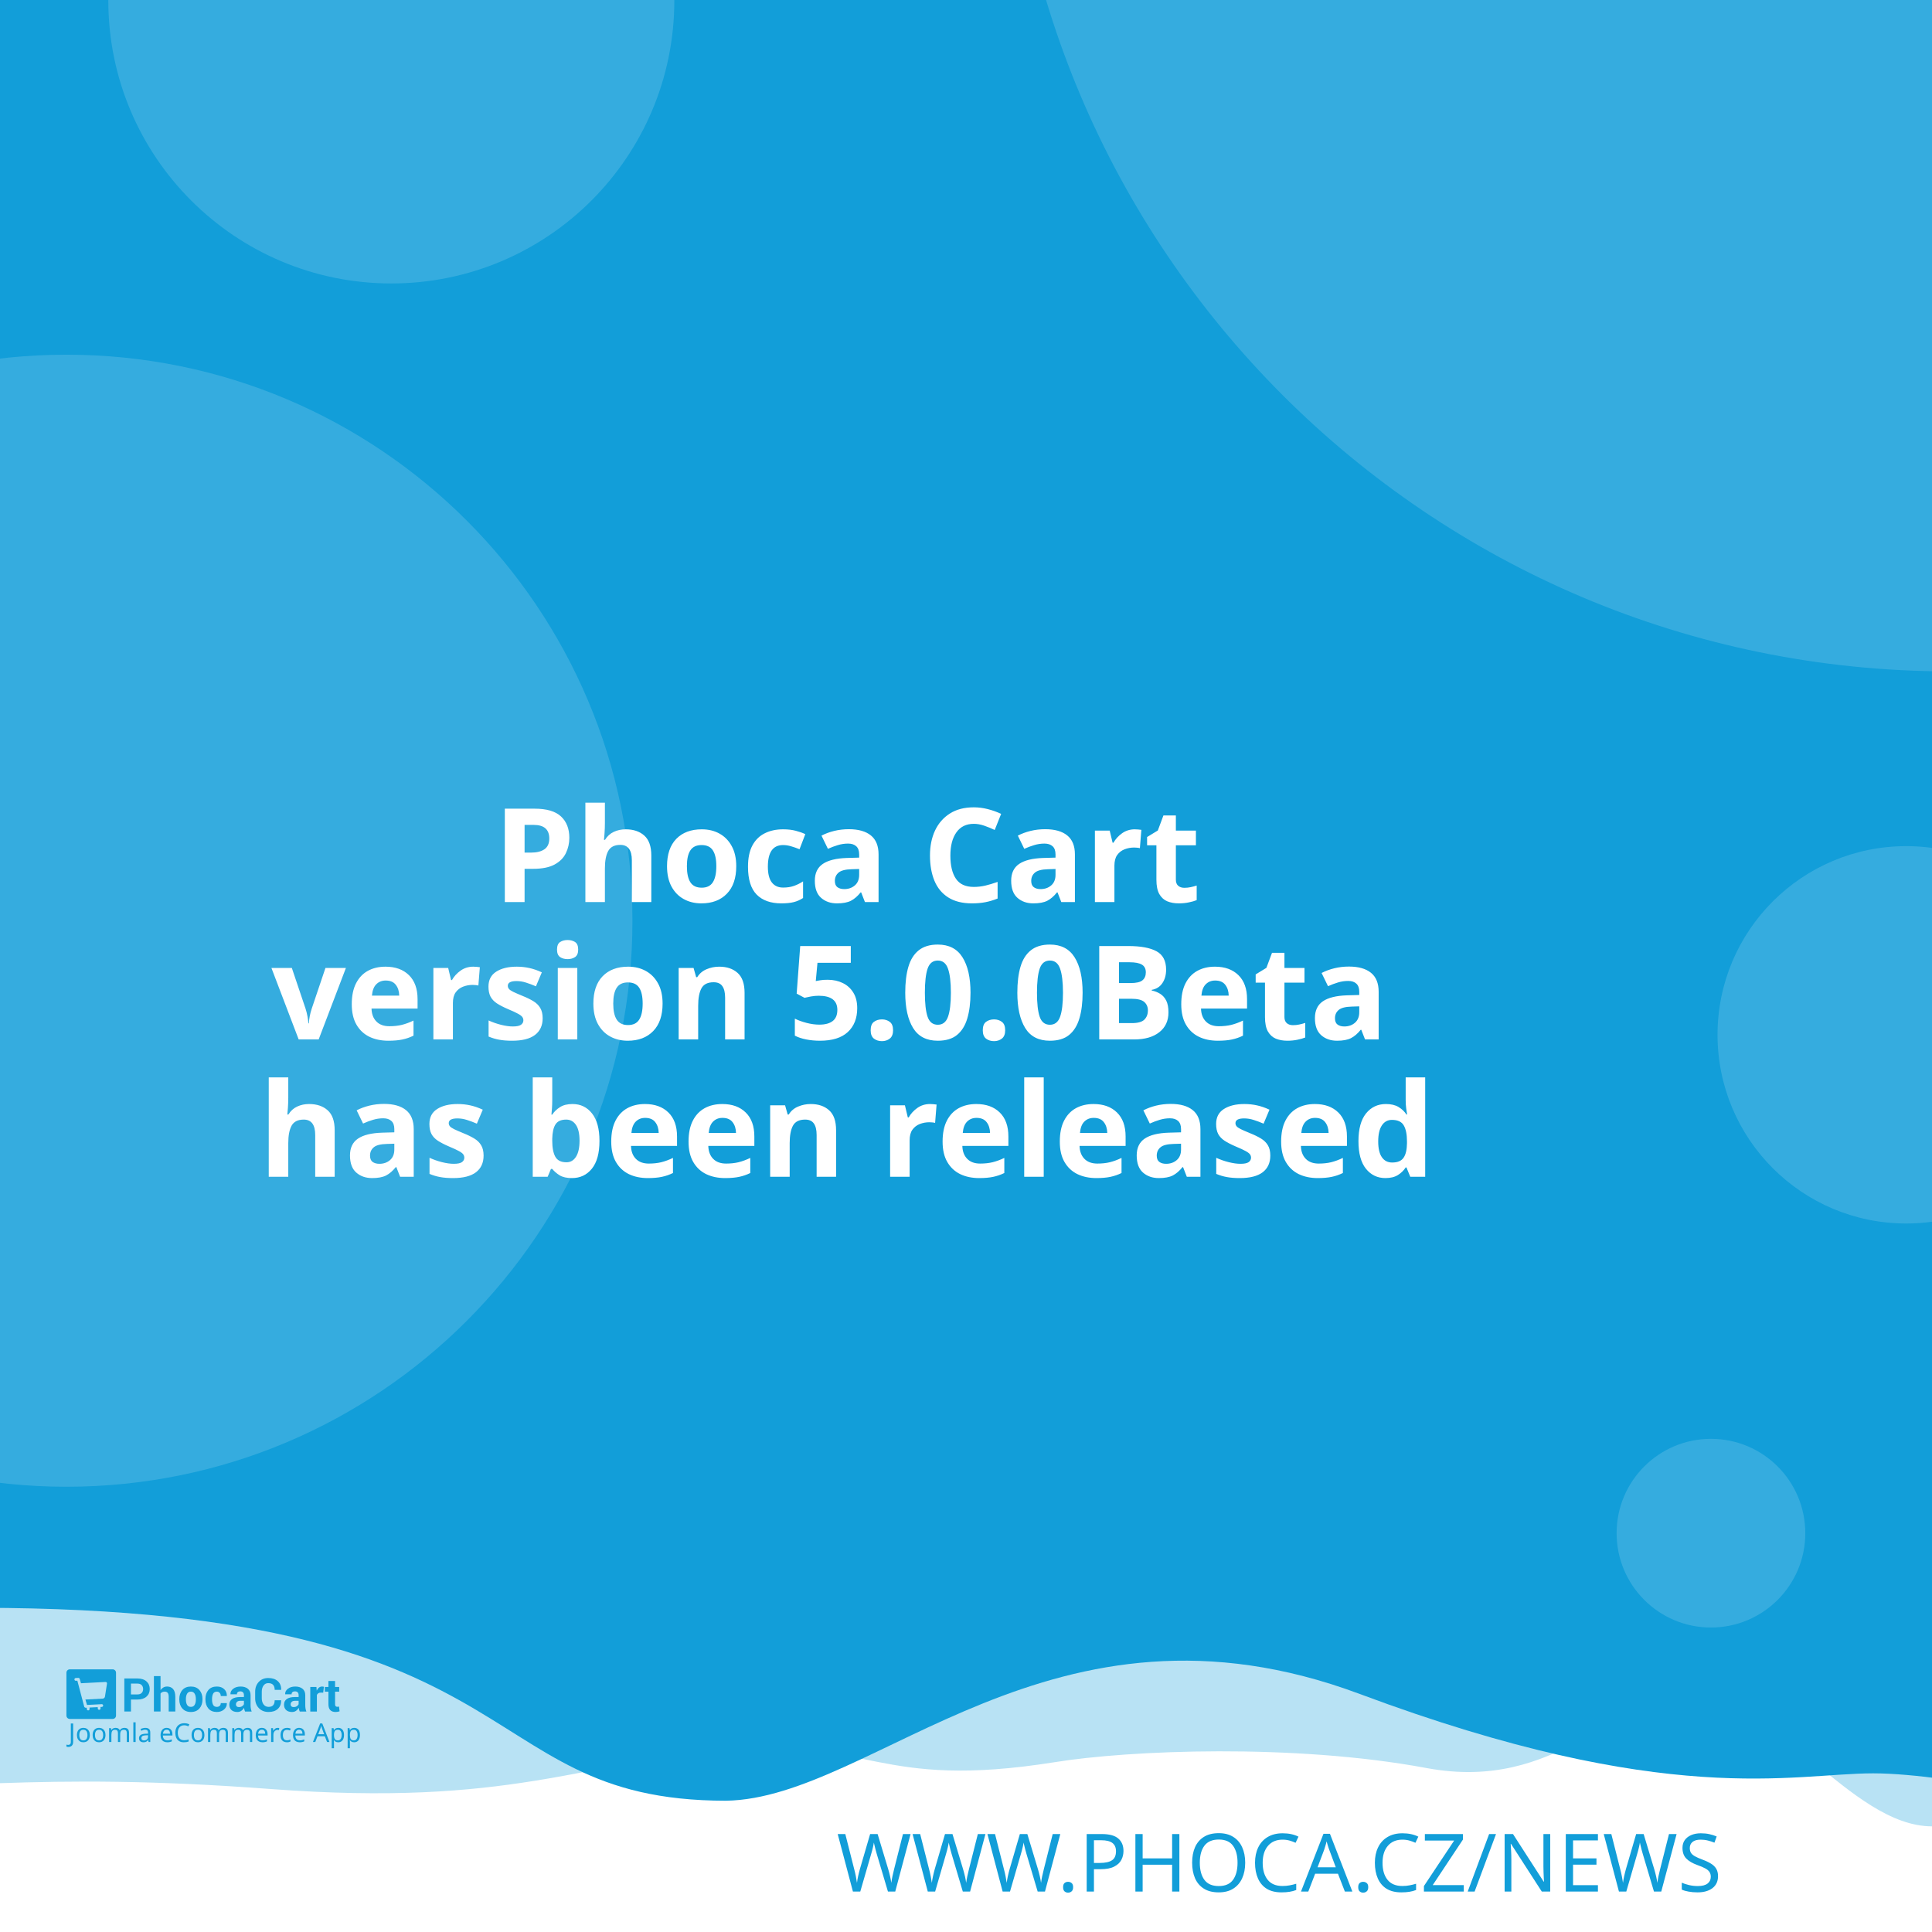
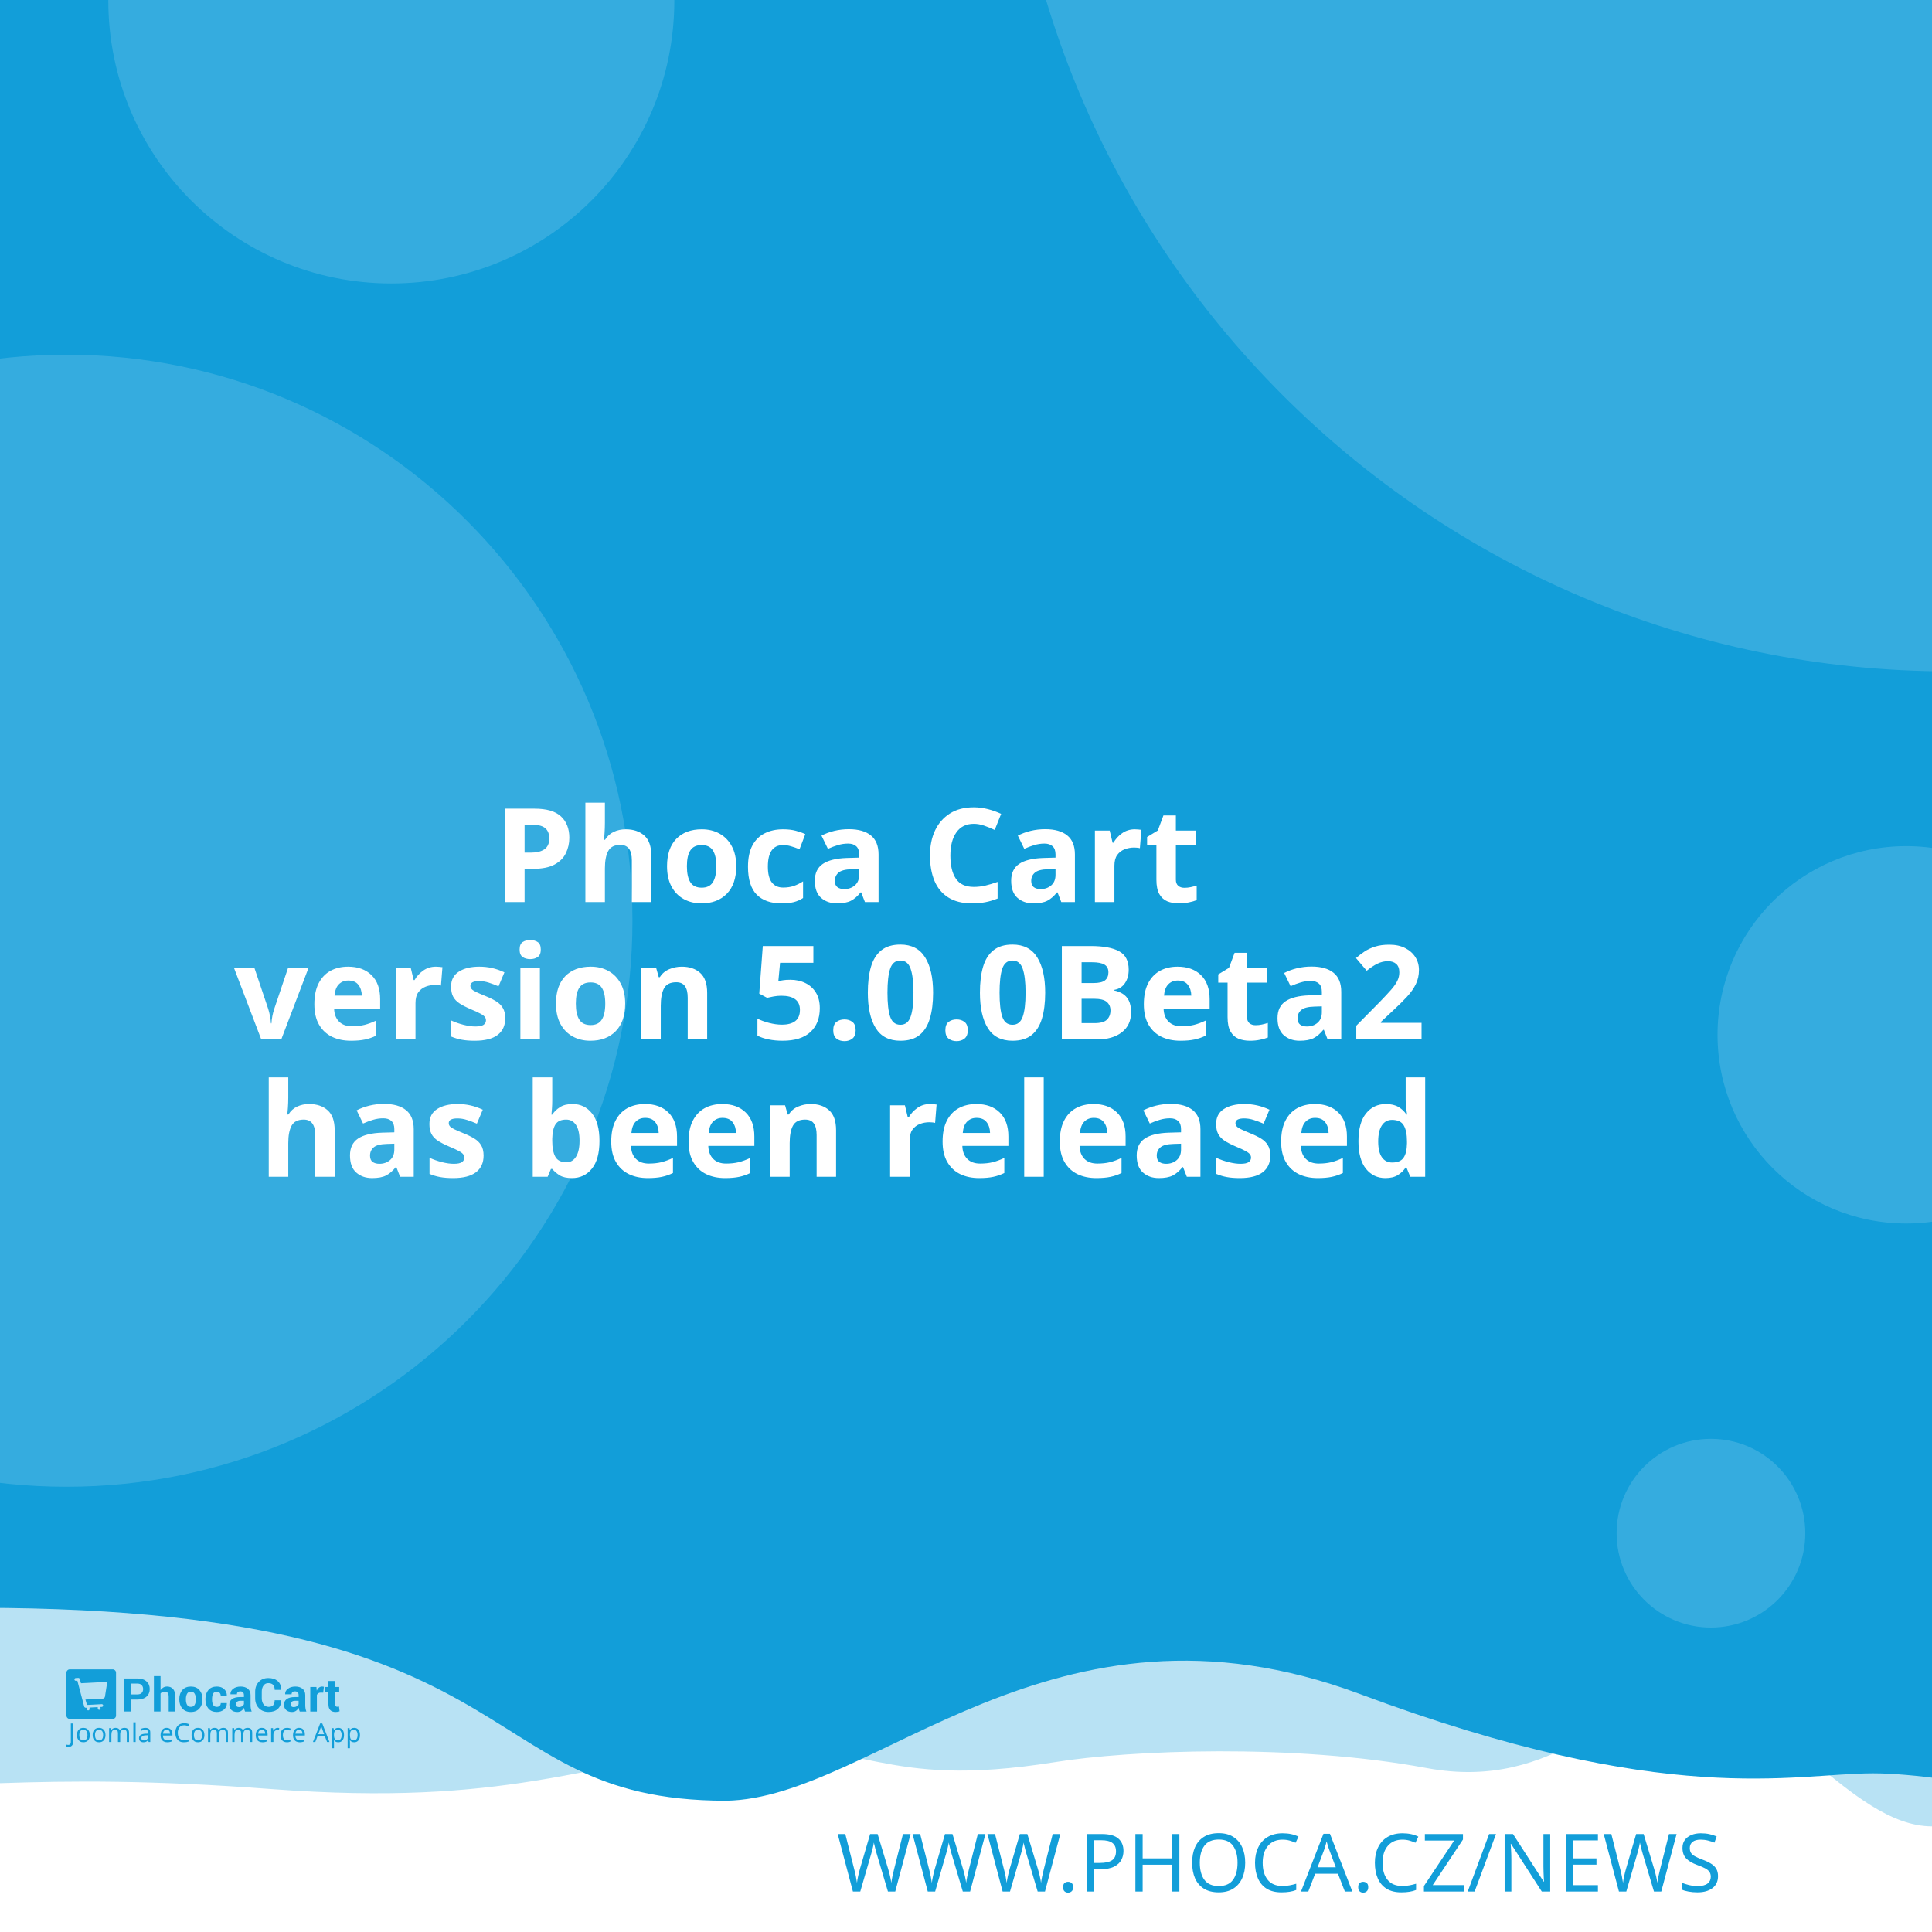
<svg xmlns="http://www.w3.org/2000/svg" width="512" height="512" viewBox="0 0 512 512" version="1.1" id="svg5">
  <defs id="defs2" />
  <g id="layer1">
    <path d="m -288.549,96.962 a 6.384,6.384 0 0 0 -6.384,6.384 v 81.087 a 6.384,6.384 0 0 0 6.384,6.384 h 81.083 a 6.384,6.384 0 0 0 6.384,-6.384 v -81.087 a 6.384,6.384 0 0 0 -6.384,-6.384 z m 16.084,16.188 c 0.591,-0.033 1.134,0.125 1.642,0.482 0.508,0.359 0.842,0.809 1.006,1.355 l 2.415,8.308 46.517,-2.44 c 0.829,-0.043 1.521,0.245 2.074,0.86 0.55,0.606 0.769,1.334 0.636,2.174 l -3.898,24.937 c -0.138,0.736 -0.57,1.497 -1.288,2.273 -0.719,0.787 -1.656,1.211 -2.797,1.272 l -32.861,1.721 3.038,10.253 27.775,-1.455 c 0.726,-0.04 1.351,0.178 1.887,0.648 0.523,0.483 0.803,1.086 0.844,1.812 0.038,0.726 -0.178,1.352 -0.648,1.887 -0.483,0.525 -1.086,0.806 -1.812,0.844 l -2.597,0.137 0.137,2.593 c 0.038,0.729 -0.178,1.356 -0.661,1.879 -0.472,0.535 -1.071,0.819 -1.8,0.856 -0.726,0.038 -1.353,-0.178 -1.879,-0.661 -0.535,-0.472 -0.814,-1.073 -0.852,-1.8 l -0.137,-2.593 -15.573,0.81 0.133,2.597 c 0.038,0.729 -0.176,1.356 -0.648,1.879 -0.483,0.535 -1.086,0.818 -1.812,0.856 -0.726,0.04 -1.352,-0.178 -1.887,-0.661 -0.525,-0.472 -0.806,-1.073 -0.844,-1.8 l -0.137,-2.597 -1.608,0.083 c -0.623,0.033 -1.193,-0.112 -1.721,-0.428 -0.515,-0.317 -0.883,-0.632 -1.11,-0.931 l -0.287,-0.507 -13.05,-49.343 -2.805,0.146 c -0.696,0.038 -1.312,-0.181 -1.858,-0.661 -0.545,-0.472 -0.835,-1.069 -0.873,-1.795 -0.038,-0.729 0.186,-1.353 0.682,-1.879 0.493,-0.535 1.083,-0.818 1.779,-0.856 z" style="fill:#ffffff;stroke-width:1;paint-order:stroke fill markers" id="path400" />
    <rect style="opacity:1;fill:#ffffff;stroke-width:5;stroke-linejoin:round;paint-order:stroke fill markers" id="rect723" width="512" height="512" x="0" y="0" />
    <path id="rect4460" style="opacity:0.3;fill:#129ed9;fill-opacity:1;stroke-width:5;stroke-linejoin:round;paint-order:stroke fill markers" d="M -256,4 H 768 v 480 c 0,0 -42.667,-10 -64,-10 -21.333,0 -42.408,10 -64,10 -21.592,0 -42.667,-10 -64,-10 -21.333,0 -42.408,10 -64,10 -21.592,0 -41.887,-34.701 -63.221,-34.701 -21.333,0 -35.645,25.795 -70.761,19.246 -35.116,-6.549 -78.862,-4.741 -98.515,-1.547 -47.289,7.533 -49.247,-6.724 -87.369,-3.311 -38.122,3.413 -56.921,15.193 -120.307,10.429 -63.387,-4.764 -84.091,0.698 -135.827,-0.116 -21.333,0 -42.408,10 -64,10 -21.592,0 -42.667,-10 -64,-10 -21.333,0 -64,10 -64,10 z" />
    <path id="rect4460-5" style="fill:#129ed9;fill-opacity:1;stroke-width:5;stroke-linejoin:round;paint-order:stroke fill markers" d="M -316,4.9999998e-7 H 708 V 480 c 0,0 -42.667,-10 -64,-10 -21.333,0 -42.408,10 -64,10 -21.592,0 -62.256,-10.048 -83.59,-10.048 -21.333,0 -54.449,9.448 -136.059,-21.03 -81.61,-30.478 -128.583,27.669 -167.971,28.291 -70.795,-0.042 -47.303,-54.288 -212.561,-50.983 C -185.439,429.534 -38.408,480 -60,480 c -21.592,0 -42.667,-10 -64,-10 -21.333,0 -42.408,10 -64,10 -21.592,0 -42.667,-10 -64,-10 -21.333,0 -64,10 -64,10 z" />
    <text xml:space="preserve" style="font-style:normal;font-weight:normal;font-size:21.333px;line-height:1.25;font-family:sans-serif;fill:#129ed9;fill-opacity:1;stroke:none" x="484.042" y="501.277" id="text2910-3-7">
      <tspan id="tspan2908-6-5" x="484.042" y="501.277" style="font-style:normal;font-variant:normal;font-weight:300;font-stretch:normal;font-size:21.333px;font-family:Montserrat;-inkscape-font-specification:'Montserrat Light';text-align:end;text-anchor:end;fill:#129ed9;fill-opacity:1">WWW.PHOCA.CZ/NEWS</tspan>
    </text>
    <text xml:space="preserve" style="font-style:normal;font-variant:normal;font-weight:600;font-stretch:normal;font-size:34.667px;line-height:1.05;font-family:Rubik;-inkscape-font-specification:'Rubik Semi-Bold';fill:#ffffff;fill-opacity:1;stroke:none" x="256" y="165" id="text11252">
      <tspan x="256" y="165" id="tspan403" style="text-align:center;text-anchor:middle" />
      <tspan x="256" y="202.659" style="font-size:34.667px;text-align:center;text-anchor:middle" id="tspan442" />
      <tspan x="256" y="239.059" style="font-size:34.667px;text-align:center;text-anchor:middle" id="tspan444">Phoca Cart</tspan>
-       <tspan x="256" y="275.459" id="tspan1992" style="font-size:34.667px;text-align:center;text-anchor:middle">version 5.0.0Beta
+       <tspan x="256" y="275.459" id="tspan1992" style="font-size:34.667px;text-align:center;text-anchor:middle">version 5.0.0Beta2
</tspan>
      <tspan x="256" y="311.859" id="tspan2906" style="font-size:34.667px;text-align:center;text-anchor:middle">has been released</tspan>
      <tspan x="256" y="348.259" id="tspan1994" style="font-size:34.667px" />
    </text>
    <circle style="opacity:0.15;fill:#ffffff;fill-opacity:1;stroke-width:5;stroke-linejoin:round;paint-order:stroke fill markers" id="path8376" cx="516.67" cy="-72.081" r="250" />
    <circle style="opacity:0.15;fill:#ffffff;fill-opacity:1;stroke-width:5;stroke-linejoin:round;paint-order:stroke fill markers" id="path8376-9" cx="17.604" cy="244" r="150" />
    <circle style="opacity:0.15;fill:#ffffff;fill-opacity:1;stroke-width:5;stroke-linejoin:round;paint-order:stroke fill markers" id="path8376-6" cx="103.704" cy="0.117" r="75" />
    <circle style="opacity:0.15;fill:#ffffff;fill-opacity:1;stroke-width:5;stroke-linejoin:round;paint-order:stroke fill markers" id="path8376-6-2" cx="505.168" cy="274.238" r="50" />
    <g id="g8950" transform="matrix(0.298069,0,0,0.298069,107.3348,335.2596)" style="fill:#129ed9;fill-opacity:1;stroke-width:3.355">
      <g id="g895" transform="translate(-301.0409,359.4151)" style="fill:#129ed9;fill-opacity:1;stroke-width:3.355">
        <g transform="matrix(1.3333,0,0,-1.3333,-75.59,850.15)" fill="#ffffff" image-rendering="optimizeQuality" id="g280" style="clip-rule:evenodd;fill:#129ed9;fill-opacity:1;stroke-width:8.934;shape-rendering:geometricPrecision">
          <path d="m 99.728,617.49 v -7.994 h -4.423 v 22.031 h 8.784 c 2.532,0 4.527,-0.646 5.979,-1.937 1.452,-1.291 2.181,-2.99 2.181,-5.097 0,-2.107 -0.729,-3.801 -2.181,-5.082 -1.452,-1.281 -3.446,-1.921 -5.979,-1.921 z m 0,3.408 h 4.361 c 1.23,0 2.165,0.336 2.801,1.002 0.635,0.671 0.951,1.523 0.951,2.561 0,1.059 -0.315,1.932 -0.946,2.623 -0.63,0.687 -1.566,1.033 -2.806,1.033 H 99.728 Z" id="path262" style="fill:#129ed9;fill-opacity:1;stroke-width:3.355" />
          <path d="m 119.45,623.79 c 0.517,0.749 1.147,1.327 1.891,1.746 0.749,0.418 1.576,0.63 2.485,0.63 1.705,0 3.043,-0.568 4.02,-1.704 0.971,-1.131 1.457,-2.887 1.457,-5.252 v -9.714 h -4.418 v 9.76 c 0,1.276 -0.227,2.174 -0.677,2.706 -0.445,0.532 -1.116,0.795 -2.005,0.795 -0.605,0 -1.137,-0.108 -1.602,-0.325 -0.465,-0.217 -0.847,-0.522 -1.152,-0.919 v -12.017 h -4.418 v 23.611 h 4.418 z" id="path264" style="fill:#129ed9;fill-opacity:1;stroke-width:3.355" />
          <path d="m 131.96,617.83 c 0,2.438 0.682,4.436 2.046,5.996 1.359,1.554 3.25,2.334 5.663,2.334 2.418,0 4.315,-0.774 5.689,-2.329 1.375,-1.549 2.062,-3.553 2.062,-6.001 v -0.32 c 0,-2.458 -0.687,-4.462 -2.051,-6.011 -1.369,-1.544 -3.261,-2.319 -5.674,-2.319 -2.418,0 -4.315,0.775 -5.684,2.319 -1.364,1.549 -2.051,3.553 -2.051,6.011 z m 4.408,-0.31 c 0,-1.487 0.264,-2.68 0.785,-3.584 0.527,-0.899 1.375,-1.348 2.542,-1.348 1.142,0 1.979,0.454 2.506,1.358 0.532,0.904 0.796,2.097 0.796,3.574 v 0.315 c 0,1.446 -0.269,2.629 -0.801,3.542 -0.537,0.914 -1.38,1.374 -2.527,1.374 -1.142,0 -1.979,-0.46 -2.506,-1.379 -0.532,-0.919 -0.796,-2.102 -0.796,-3.537 z" id="path266" style="fill:#129ed9;fill-opacity:1;stroke-width:3.355" />
          <path d="m 157.01,612.59 c 0.79,0 1.421,0.227 1.891,0.682 0.475,0.454 0.713,1.064 0.713,1.828 h 4.015 l 0.041,-0.093 c 0.041,-1.653 -0.579,-3.037 -1.871,-4.152 -1.287,-1.116 -2.883,-1.673 -4.79,-1.673 -2.439,0 -4.325,0.769 -5.648,2.314 -1.318,1.544 -1.979,3.522 -1.979,5.944 v 0.449 c 0,2.412 0.656,4.395 1.974,5.944 1.317,1.554 3.198,2.329 5.638,2.329 2.02,0 3.648,-0.573 4.883,-1.725 1.235,-1.151 1.835,-2.664 1.793,-4.539 l -0.031,-0.088 h -4.026 c 0,0.842 -0.233,1.544 -0.698,2.107 -0.46,0.558 -1.101,0.837 -1.922,0.837 -1.168,0 -1.995,-0.454 -2.475,-1.358 -0.476,-0.904 -0.718,-2.071 -0.718,-3.496 v -0.454 c 0,-1.456 0.243,-2.628 0.718,-3.522 0.48,-0.888 1.312,-1.332 2.491,-1.332" id="path268" style="fill:#129ed9;fill-opacity:1;stroke-width:3.355" />
          <path d="m 175.8,609.49 c -0.165,0.372 -0.305,0.764 -0.419,1.183 -0.119,0.413 -0.202,0.837 -0.248,1.27 -0.455,-0.8 -1.054,-1.456 -1.798,-1.978 -0.739,-0.521 -1.628,-0.785 -2.656,-0.785 -1.715,0 -3.038,0.439 -3.963,1.322 -0.93,0.883 -1.395,2.086 -1.395,3.604 0,1.606 0.62,2.845 1.855,3.729 1.235,0.883 3.038,1.322 5.41,1.322 h 2.47 v 1.301 c 0,0.785 -0.207,1.394 -0.62,1.828 -0.413,0.434 -1.023,0.651 -1.834,0.651 -0.713,0 -1.266,-0.175 -1.653,-0.522 -0.393,-0.346 -0.584,-0.826 -0.584,-1.446 l -4.268,0.016 -0.016,0.093 c -0.072,1.379 0.527,2.572 1.798,3.579 1.271,1.002 2.946,1.503 5.013,1.503 1.958,0 3.545,-0.496 4.769,-1.492 1.22,-0.992 1.829,-2.406 1.829,-4.24 v -6.76 c 0,-0.769 0.062,-1.492 0.176,-2.164 0.119,-0.676 0.299,-1.348 0.553,-2.014 z m -4.046,2.943 c 0.78,0 1.468,0.191 2.077,0.574 0.605,0.382 1.013,0.826 1.225,1.332 v 2.308 h -2.47 c -0.935,0 -1.648,-0.232 -2.134,-0.702 -0.481,-0.47 -0.724,-1.033 -0.724,-1.699 0,-0.542 0.181,-0.981 0.542,-1.312 0.367,-0.336 0.858,-0.501 1.483,-0.501" id="path270" style="fill:#129ed9;fill-opacity:1;stroke-width:3.355" />
          <path d="m 199.84,617.01 0.031,-0.088 c 0.041,-2.37 -0.682,-4.25 -2.17,-5.645 -1.488,-1.394 -3.555,-2.091 -6.201,-2.091 -2.656,0 -4.811,0.852 -6.464,2.556 -1.653,1.704 -2.486,3.894 -2.486,6.579 v 4.369 c 0,2.67 0.812,4.86 2.424,6.574 1.617,1.715 3.715,2.572 6.299,2.572 2.723,0 4.852,-0.697 6.386,-2.097 1.535,-1.399 2.284,-3.305 2.243,-5.717 l -0.031,-0.088 h -4.299 c 0,1.451 -0.346,2.561 -1.044,3.336 -0.698,0.769 -1.783,1.157 -3.255,1.157 -1.323,0 -2.372,-0.537 -3.147,-1.606 -0.78,-1.074 -1.168,-2.438 -1.168,-4.1 v -4.39 c 0,-1.683 0.408,-3.057 1.225,-4.131 0.822,-1.069 1.922,-1.606 3.317,-1.606 1.38,0 2.403,0.372 3.064,1.11 0.661,0.744 0.992,1.844 0.992,3.305 z" id="path272" style="fill:#129ed9;fill-opacity:1;stroke-width:3.355" />
          <path d="m 212.27,609.49 c -0.165,0.372 -0.305,0.764 -0.419,1.183 -0.119,0.413 -0.202,0.837 -0.248,1.27 -0.455,-0.8 -1.054,-1.456 -1.798,-1.978 -0.739,-0.521 -1.628,-0.785 -2.656,-0.785 -1.716,0 -3.038,0.439 -3.963,1.322 -0.93,0.883 -1.395,2.086 -1.395,3.604 0,1.606 0.62,2.845 1.855,3.729 1.235,0.883 3.039,1.322 5.41,1.322 h 2.47 v 1.301 c 0,0.785 -0.207,1.394 -0.62,1.828 -0.413,0.434 -1.023,0.651 -1.834,0.651 -0.713,0 -1.266,-0.175 -1.654,-0.522 -0.393,-0.346 -0.584,-0.826 -0.584,-1.446 l -4.268,0.016 -0.016,0.093 c -0.072,1.379 0.527,2.572 1.798,3.579 1.271,1.002 2.945,1.503 5.013,1.503 1.958,0 3.545,-0.496 4.769,-1.492 1.22,-0.992 1.829,-2.406 1.829,-4.24 v -6.76 c 0,-0.769 0.062,-1.492 0.176,-2.164 0.119,-0.676 0.3,-1.348 0.553,-2.014 z m -4.046,2.943 c 0.78,0 1.468,0.191 2.077,0.574 0.605,0.382 1.013,0.826 1.224,1.332 v 2.308 h -2.47 c -0.935,0 -1.649,-0.232 -2.134,-0.702 -0.481,-0.47 -0.723,-1.033 -0.723,-1.699 0,-0.542 0.181,-0.981 0.542,-1.312 0.367,-0.336 0.858,-0.501 1.483,-0.501" id="path274" style="fill:#129ed9;fill-opacity:1;stroke-width:3.355" />
          <path d="m 227.92,622.06 -1.617,0.046 c -0.656,0 -1.199,-0.134 -1.623,-0.408 -0.423,-0.274 -0.744,-0.656 -0.966,-1.152 v -11.052 h -4.408 v 16.36 h 4.103 l 0.196,-2.422 c 0.382,0.857 0.883,1.528 1.494,2.009 0.61,0.48 1.312,0.723 2.108,0.723 0.223,0 0.429,-0.015 0.615,-0.052 0.186,-0.036 0.377,-0.077 0.568,-0.129 z" id="path276" style="fill:#129ed9;fill-opacity:1;stroke-width:3.355" />
          <path d="m 235.83,629.86 v -4.007 h 2.754 v -3.099 H 235.83 v -8.33 c 0,-0.635 0.129,-1.09 0.393,-1.363 0.263,-0.274 0.615,-0.408 1.059,-0.408 0.232,0 0.434,0.01 0.599,0.036 0.166,0.026 0.362,0.072 0.579,0.129 l 0.383,-3.181 c -0.445,-0.155 -0.878,-0.268 -1.302,-0.341 -0.424,-0.078 -0.884,-0.114 -1.38,-0.114 -1.524,0 -2.697,0.418 -3.519,1.255 -0.822,0.837 -1.235,2.159 -1.235,3.977 v 8.34 h -2.392 v 3.099 h 2.392 v 4.007 z" id="path278" style="fill:#129ed9;fill-opacity:1;stroke-width:3.355" />
        </g>
        <g fill="#ffffff" fill-rule="evenodd" image-rendering="optimizeQuality" stroke-width="1.934" aria-label="Joomla eCommerce App" id="g318" style="clip-rule:evenodd;fill:#129ed9;fill-opacity:1;shape-rendering:geometricPrecision">
          <path d="M 1.704,69 Q 1.151,69 0.736,68.908 0.321,68.839 -0.002,68.7 v -1.752 q 0.369,0.092 0.784,0.161 0.415,0.069 0.876,0.069 0.576,0 1.083,-0.231 0.53,-0.231 0.853,-0.807 0.323,-0.576 0.323,-1.614 v -16.368 h 2.075 v 16.206 q 0,2.374 -1.176,3.504 -1.176,1.13 -3.112,1.13 z" id="path282" style="fill:#129ed9;fill-opacity:1;stroke-width:1.934" />
          <path d="m 20.792,58.419 q 0,3.066 -1.568,4.749 -1.545,1.683 -4.196,1.683 -1.637,0 -2.928,-0.738 -1.268,-0.761 -2.006,-2.19 -0.738,-1.452 -0.738,-3.504 0,-3.066 1.545,-4.726 1.545,-1.66 4.196,-1.66 1.683,0 2.951,0.761 1.291,0.738 2.006,2.167 0.738,1.406 0.738,3.458 z m -9.336,0 q 0,2.19 0.853,3.481 0.876,1.268 2.766,1.268 1.867,0 2.743,-1.268 0.876,-1.291 0.876,-3.481 0,-2.19 -0.876,-3.435 -0.876,-1.245 -2.766,-1.245 -1.89,0 -2.743,1.245 -0.853,1.245 -0.853,3.435 z" id="path284" style="fill:#129ed9;fill-opacity:1;stroke-width:1.934" />
          <path d="m 34.739,58.419 q 0,3.066 -1.568,4.749 -1.545,1.683 -4.196,1.683 -1.637,0 -2.928,-0.738 -1.268,-0.761 -2.006,-2.19 -0.738,-1.452 -0.738,-3.504 0,-3.066 1.545,-4.726 1.545,-1.66 4.196,-1.66 1.683,0 2.951,0.761 1.291,0.738 2.006,2.167 0.738,1.406 0.738,3.458 z m -9.336,0 q 0,2.19 0.853,3.481 0.876,1.268 2.766,1.268 1.867,0 2.743,-1.268 0.876,-1.291 0.876,-3.481 0,-2.19 -0.876,-3.435 -0.876,-1.245 -2.766,-1.245 -1.89,0 -2.743,1.245 -0.853,1.245 -0.853,3.435 z" id="path286" style="fill:#129ed9;fill-opacity:1;stroke-width:1.934" />
          <path d="m 51.499,52.033 q 2.098,0 3.135,1.083 1.037,1.06 1.037,3.458 V 64.62 H 53.666 v -7.953 q 0,-2.928 -2.513,-2.928 -1.798,0 -2.582,1.037 -0.761,1.037 -0.761,3.02 V 64.62 h -2.006 v -7.953 q 0,-2.928 -2.536,-2.928 -1.867,0 -2.582,1.153 -0.715,1.153 -0.715,3.32 v 6.409 h -2.029 v -12.356 h 1.637 l 0.3,1.683 h 0.115 q 0.576,-0.968 1.545,-1.429 0.991,-0.484 2.098,-0.484 2.905,0 3.781,2.075 h 0.115 q 0.622,-1.06 1.683,-1.568 1.083,-0.507 2.282,-0.507 z" id="path288" style="fill:#129ed9;fill-opacity:1;stroke-width:1.934" />
          <path d="M 61.527,64.62 H 59.498 V 47.1 h 2.029 z" id="path290" style="fill:#129ed9;fill-opacity:1;stroke-width:1.934" />
          <path d="m 70.126,52.056 q 2.259,0 3.343,0.991 1.083,0.991 1.083,3.158 v 8.414 h -1.475 l -0.392,-1.752 h -0.092 q -0.807,1.014 -1.706,1.498 -0.876,0.484 -2.444,0.484 -1.683,0 -2.789,-0.876 -1.107,-0.899 -1.107,-2.789 0,-1.844 1.452,-2.836 1.452,-1.014 4.472,-1.107 l 2.098,-0.069 v -0.738 q 0,-1.545 -0.669,-2.144 -0.669,-0.599 -1.89,-0.599 -0.968,0 -1.844,0.3 -0.876,0.277 -1.637,0.645 l -0.622,-1.522 q 0.807,-0.438 1.913,-0.738 1.107,-0.323 2.305,-0.323 z m 0.599,6.593 q -2.305,0.092 -3.204,0.738 -0.876,0.645 -0.876,1.821 0,1.037 0.622,1.522 0.645,0.484 1.637,0.484 1.568,0 2.605,-0.853 1.037,-0.876 1.037,-2.674 v -1.107 z" id="path292" style="fill:#129ed9;fill-opacity:1;stroke-width:1.934" />
          <path d="m 89.144,52.033 q 1.591,0 2.72,0.692 1.153,0.692 1.752,1.96 0.622,1.245 0.622,2.928 v 1.222 h -8.46 q 0.046,2.098 1.06,3.204 1.037,1.083 2.882,1.083 1.176,0 2.075,-0.207 0.922,-0.231 1.89,-0.645 v 1.775 q -0.945,0.415 -1.867,0.599 -0.922,0.207 -2.19,0.207 -1.752,0 -3.112,-0.715 -1.337,-0.715 -2.098,-2.121 -0.738,-1.429 -0.738,-3.481 0,-2.029 0.669,-3.481 0.692,-1.452 1.913,-2.236 1.245,-0.784 2.882,-0.784 z m -0.023,1.66 q -1.452,0 -2.305,0.945 -0.83,0.922 -0.991,2.582 h 6.293 q -0.023,-1.568 -0.738,-2.536 -0.715,-0.991 -2.259,-0.991 z" id="path294" style="fill:#129ed9;fill-opacity:1;stroke-width:1.934" />
          <path d="m 104.71,49.751 q -2.651,0 -4.173,1.775 -1.522,1.775 -1.522,4.864 0,3.066 1.406,4.864 1.429,1.775 4.265,1.775 1.083,0 2.052,-0.184 0.968,-0.184 1.89,-0.461 v 1.798 q -0.922,0.346 -1.913,0.507 -0.968,0.161 -2.328,0.161 -2.513,0 -4.196,-1.037 -1.683,-1.037 -2.536,-2.951 -0.83,-1.913 -0.83,-4.495 0,-2.49 0.899,-4.38 0.922,-1.913 2.697,-2.974 1.775,-1.083 4.311,-1.083 2.605,0 4.541,0.968 l -0.83,1.752 q -0.761,-0.346 -1.706,-0.622 -0.922,-0.277 -2.029,-0.277 z" id="path296" style="fill:#129ed9;fill-opacity:1;stroke-width:1.934" />
          <path d="m 122.69,58.419 q 0,3.066 -1.568,4.749 -1.545,1.683 -4.196,1.683 -1.637,0 -2.928,-0.738 -1.268,-0.761 -2.006,-2.19 -0.738,-1.452 -0.738,-3.504 0,-3.066 1.545,-4.726 1.545,-1.66 4.196,-1.66 1.683,0 2.951,0.761 1.291,0.738 2.006,2.167 0.738,1.406 0.738,3.458 z m -9.336,0 q 0,2.19 0.853,3.481 0.876,1.268 2.766,1.268 1.867,0 2.743,-1.268 0.876,-1.291 0.876,-3.481 0,-2.19 -0.876,-3.435 -0.876,-1.245 -2.766,-1.245 -1.89,0 -2.743,1.245 -0.853,1.245 -0.853,3.435 z" id="path298" style="fill:#129ed9;fill-opacity:1;stroke-width:1.934" />
          <path d="m 139.45,52.033 q 2.098,0 3.135,1.083 1.037,1.06 1.037,3.458 V 64.62 h -2.006 v -7.953 q 0,-2.928 -2.513,-2.928 -1.798,0 -2.582,1.037 -0.761,1.037 -0.761,3.02 V 64.62 h -2.006 v -7.953 q 0,-2.928 -2.536,-2.928 -1.867,0 -2.582,1.153 -0.715,1.153 -0.715,3.32 v 6.409 h -2.029 v -12.356 h 1.637 l 0.3,1.683 h 0.115 q 0.576,-0.968 1.545,-1.429 0.991,-0.484 2.098,-0.484 2.905,0 3.781,2.075 h 0.115 q 0.622,-1.06 1.683,-1.568 1.083,-0.507 2.282,-0.507 z" id="path300" style="fill:#129ed9;fill-opacity:1;stroke-width:1.934" />
          <path d="m 161,52.033 q 2.098,0 3.135,1.083 1.037,1.06 1.037,3.458 V 64.62 h -2.006 v -7.953 q 0,-2.928 -2.513,-2.928 -1.798,0 -2.582,1.037 -0.761,1.037 -0.761,3.02 V 64.62 h -2.006 v -7.953 q 0,-2.928 -2.536,-2.928 -1.867,0 -2.582,1.153 -0.715,1.153 -0.715,3.32 v 6.409 h -2.029 v -12.356 h 1.637 l 0.3,1.683 h 0.115 q 0.576,-0.968 1.545,-1.429 0.991,-0.484 2.098,-0.484 2.905,0 3.781,2.075 h 0.115 q 0.622,-1.06 1.683,-1.568 1.083,-0.507 2.282,-0.507 z" id="path302" style="fill:#129ed9;fill-opacity:1;stroke-width:1.934" />
          <path d="m 173.77,52.033 q 1.591,0 2.72,0.692 1.153,0.692 1.752,1.96 0.622,1.245 0.622,2.928 v 1.222 h -8.46 q 0.046,2.098 1.06,3.204 1.037,1.083 2.882,1.083 1.176,0 2.075,-0.207 0.922,-0.231 1.89,-0.645 v 1.775 q -0.945,0.415 -1.867,0.599 -0.922,0.207 -2.19,0.207 -1.752,0 -3.112,-0.715 -1.337,-0.715 -2.098,-2.121 -0.738,-1.429 -0.738,-3.481 0,-2.029 0.669,-3.481 0.692,-1.452 1.913,-2.236 1.245,-0.784 2.882,-0.784 z m -0.023,1.66 q -1.452,0 -2.305,0.945 -0.83,0.922 -0.991,2.582 h 6.293 q -0.023,-1.568 -0.738,-2.536 -0.715,-0.991 -2.259,-0.991 z" id="path304" style="fill:#129ed9;fill-opacity:1;stroke-width:1.934" />
          <path d="m 187.76,52.033 q 0.346,0 0.738,0.046 0.415,0.023 0.715,0.092 l -0.254,1.867 q -0.3,-0.069 -0.669,-0.115 -0.346,-0.046 -0.669,-0.046 -0.945,0 -1.775,0.53 -0.83,0.507 -1.337,1.452 -0.484,0.922 -0.484,2.167 v 6.593 h -2.029 v -12.356 h 1.66 l 0.231,2.259 h 0.092 q 0.599,-1.014 1.545,-1.752 0.945,-0.738 2.236,-0.738 z" id="path306" style="fill:#129ed9;fill-opacity:1;stroke-width:1.934" />
          <path d="m 196.02,64.851 q -1.637,0 -2.928,-0.669 -1.268,-0.669 -2.006,-2.075 -0.715,-1.406 -0.715,-3.596 0,-2.282 0.761,-3.712 0.761,-1.429 2.052,-2.098 1.314,-0.669 2.974,-0.669 0.945,0 1.821,0.207 0.876,0.184 1.429,0.461 l -0.622,1.683 q -0.553,-0.207 -1.291,-0.392 -0.738,-0.184 -1.383,-0.184 -3.642,0 -3.642,4.68 0,2.236 0.876,3.435 0.899,1.176 2.651,1.176 1.014,0 1.775,-0.207 0.784,-0.207 1.429,-0.507 v 1.798 q -0.622,0.323 -1.383,0.484 -0.738,0.184 -1.798,0.184 z" id="path308" style="fill:#129ed9;fill-opacity:1;stroke-width:1.934" />
          <path d="m 206.9,52.033 q 1.591,0 2.72,0.692 1.153,0.692 1.752,1.96 0.622,1.245 0.622,2.928 v 1.222 h -8.46 q 0.046,2.098 1.06,3.204 1.037,1.083 2.882,1.083 1.176,0 2.075,-0.207 0.922,-0.231 1.89,-0.645 v 1.775 q -0.945,0.415 -1.867,0.599 -0.922,0.207 -2.19,0.207 -1.752,0 -3.112,-0.715 -1.337,-0.715 -2.098,-2.121 -0.738,-1.429 -0.738,-3.481 0,-2.029 0.669,-3.481 0.692,-1.452 1.913,-2.236 1.245,-0.784 2.882,-0.784 z m -0.023,1.66 q -1.452,0 -2.305,0.945 -0.83,0.922 -0.991,2.582 h 6.293 q -0.023,-1.568 -0.738,-2.536 -0.715,-0.991 -2.259,-0.991 z" id="path310" style="fill:#129ed9;fill-opacity:1;stroke-width:1.934" />
          <path d="m 231.73,64.62 -1.983,-5.095 h -6.524 l -1.96,5.095 h -2.098 l 6.432,-16.529 h 1.867 l 6.409,16.529 z m -4.449,-11.918 q -0.069,-0.184 -0.231,-0.669 -0.161,-0.484 -0.323,-0.991 -0.138,-0.53 -0.231,-0.807 -0.161,0.715 -0.369,1.406 -0.207,0.669 -0.346,1.06 l -1.867,4.979 h 5.21 z" id="path312" style="fill:#129ed9;fill-opacity:1;stroke-width:1.934" />
          <path d="m 241.73,52.033 q 2.282,0 3.665,1.591 1.406,1.591 1.406,4.795 0,3.158 -1.406,4.795 -1.383,1.637 -3.688,1.637 -1.429,0 -2.374,-0.53 -0.922,-0.553 -1.452,-1.268 h -0.138 q 0.046,0.392 0.092,0.991 0.046,0.599 0.046,1.037 v 5.072 h -2.029 v -17.889 h 1.66 l 0.277,1.683 h 0.092 q 0.553,-0.807 1.452,-1.36 0.899,-0.553 2.397,-0.553 z m -0.369,1.706 q -1.89,0 -2.674,1.06 -0.761,1.06 -0.807,3.227 v 0.392 q 0,2.282 0.738,3.527 0.761,1.222 2.789,1.222 1.13,0 1.844,-0.622 0.738,-0.622 1.083,-1.683 0.369,-1.083 0.369,-2.467 0,-2.121 -0.83,-3.389 -0.807,-1.268 -2.513,-1.268 z" id="path314" style="fill:#129ed9;fill-opacity:1;stroke-width:1.934" />
          <path d="m 255.91,52.033 q 2.282,0 3.665,1.591 1.406,1.591 1.406,4.795 0,3.158 -1.406,4.795 -1.383,1.637 -3.688,1.637 -1.429,0 -2.374,-0.53 -0.922,-0.553 -1.452,-1.268 h -0.138 q 0.046,0.392 0.092,0.991 0.046,0.599 0.046,1.037 v 5.072 h -2.029 v -17.889 h 1.66 l 0.277,1.683 h 0.092 q 0.553,-0.807 1.452,-1.36 0.899,-0.553 2.397,-0.553 z m -0.369,1.706 q -1.89,0 -2.674,1.06 -0.761,1.06 -0.807,3.227 v 0.392 q 0,2.282 0.738,3.527 0.761,1.222 2.789,1.222 1.13,0 1.844,-0.622 0.738,-0.622 1.083,-1.683 0.369,-1.083 0.369,-2.467 0,-2.121 -0.83,-3.389 -0.807,-1.268 -2.513,-1.268 z" id="path316" style="fill:#129ed9;fill-opacity:1;stroke-width:1.934" />
        </g>
        <path d="M 3,0 A 3,3 0 0 0 0,3 v 38.107 a 3,3 0 0 0 3,3 h 38.105 a 3,3 0 0 0 3,-3 V 3 a 3,3 0 0 0 -3,-3 z m 7.559,7.607 c 0.278,-0.015 0.533,0.059 0.771,0.227 0.239,0.169 0.396,0.38 0.473,0.637 l 1.135,3.904 21.861,-1.147 c 0.39,-0.02 0.715,0.115 0.975,0.404 0.259,0.285 0.361,0.627 0.299,1.022 l -1.832,11.719 c -0.065,0.346 -0.268,0.703 -0.605,1.068 -0.338,0.37 -0.778,0.569 -1.315,0.598 l -15.443,0.809 1.428,4.818 13.053,-0.684 c 0.341,-0.019 0.635,0.084 0.887,0.305 0.246,0.227 0.378,0.51 0.396,0.852 0.018,0.341 -0.084,0.635 -0.305,0.887 -0.227,0.247 -0.51,0.379 -0.852,0.396 l -1.221,0.064 0.064,1.219 c 0.018,0.343 -0.084,0.637 -0.311,0.883 -0.222,0.252 -0.503,0.385 -0.846,0.402 -0.341,0.018 -0.636,-0.084 -0.883,-0.311 -0.252,-0.222 -0.383,-0.504 -0.4,-0.846 l -0.064,-1.219 -7.318,0.381 0.062,1.221 c 0.018,0.343 -0.083,0.637 -0.305,0.883 -0.227,0.252 -0.51,0.384 -0.852,0.402 -0.341,0.019 -0.635,-0.084 -0.887,-0.311 -0.247,-0.222 -0.379,-0.504 -0.396,-0.846 l -0.064,-1.221 -0.756,0.039 c -0.293,0.015 -0.561,-0.052 -0.809,-0.201 -0.242,-0.149 -0.415,-0.297 -0.521,-0.438 l -0.135,-0.238 -6.133,-23.189 -1.318,0.068 C 8.066,10.184 7.776,10.082 7.52,9.856 7.263,9.634 7.127,9.354 7.11,9.012 7.092,8.67 7.197,8.377 7.43,8.13 7.661,7.878 7.939,7.745 8.266,7.727 Z" fill="#ffffff" style="fill:#129ed9;fill-opacity:1;stroke-width:8.934;paint-order:stroke fill markers" id="path334" />
      </g>
    </g>
    <circle style="opacity:0.15;fill:#ffffff;fill-opacity:1;stroke-width:5;stroke-linejoin:round;paint-order:stroke fill markers" id="path8376-6-2-1" cx="453.421" cy="406.309" r="25" />
  </g>
</svg>
